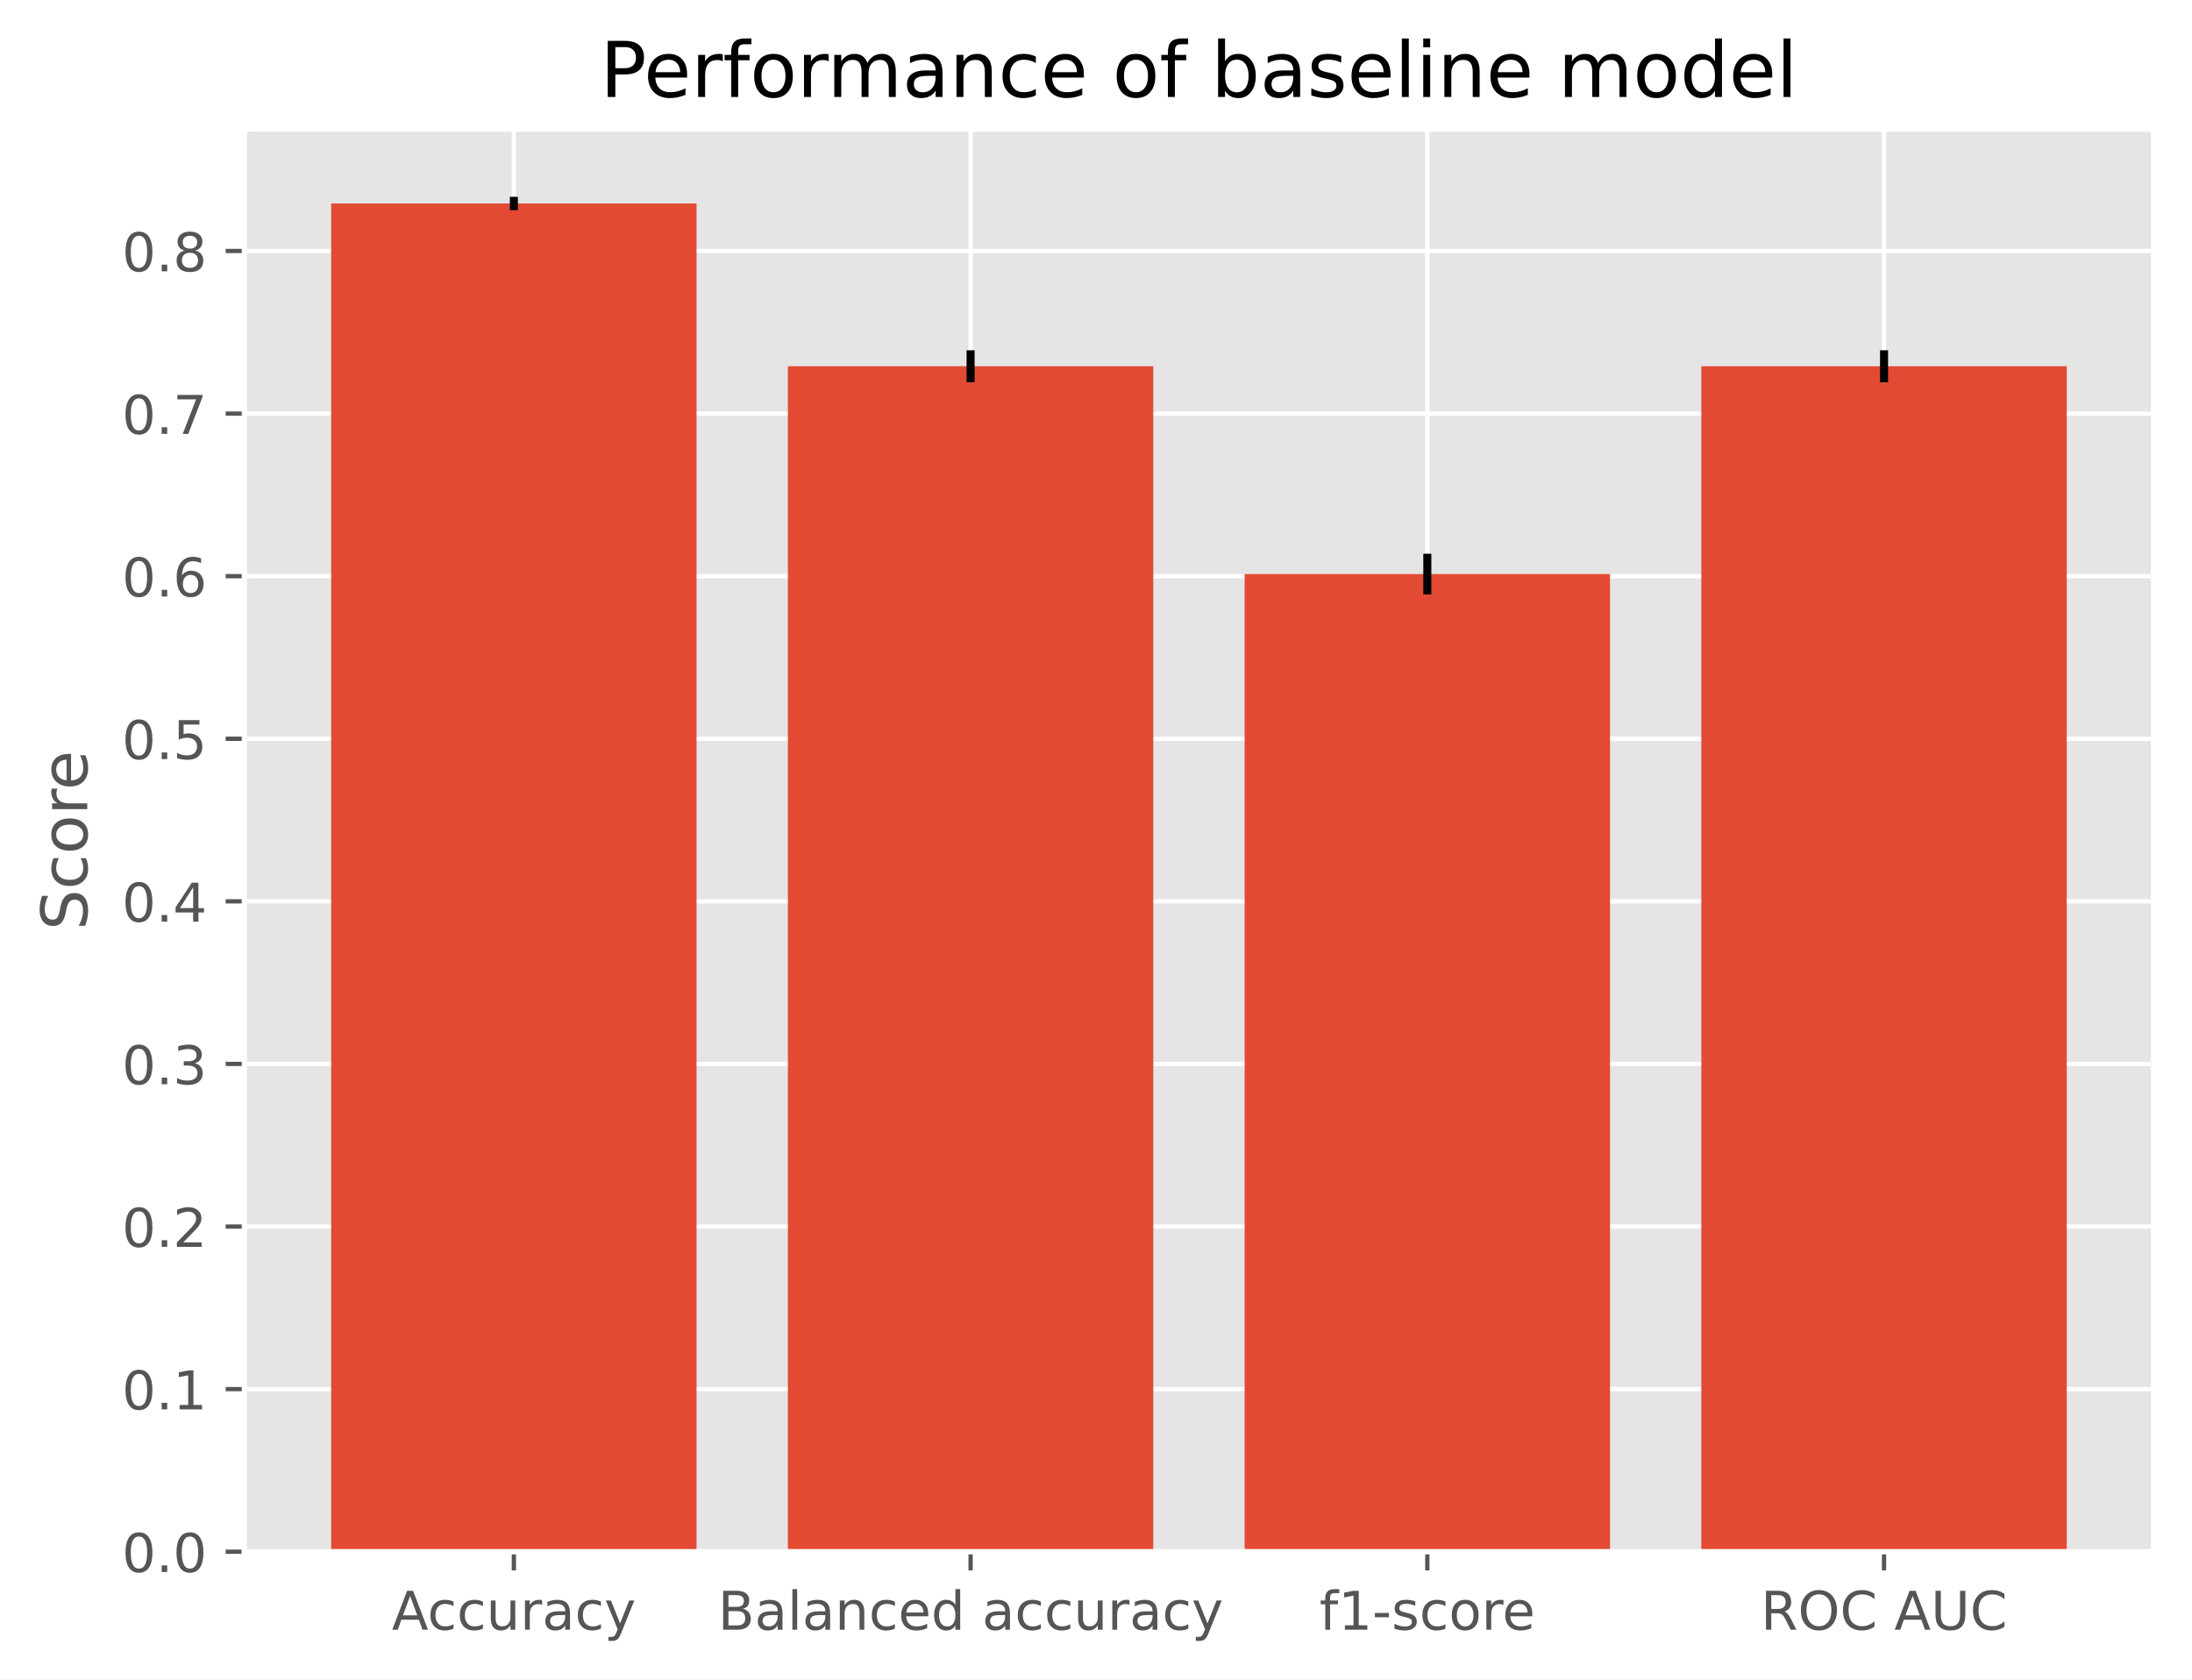
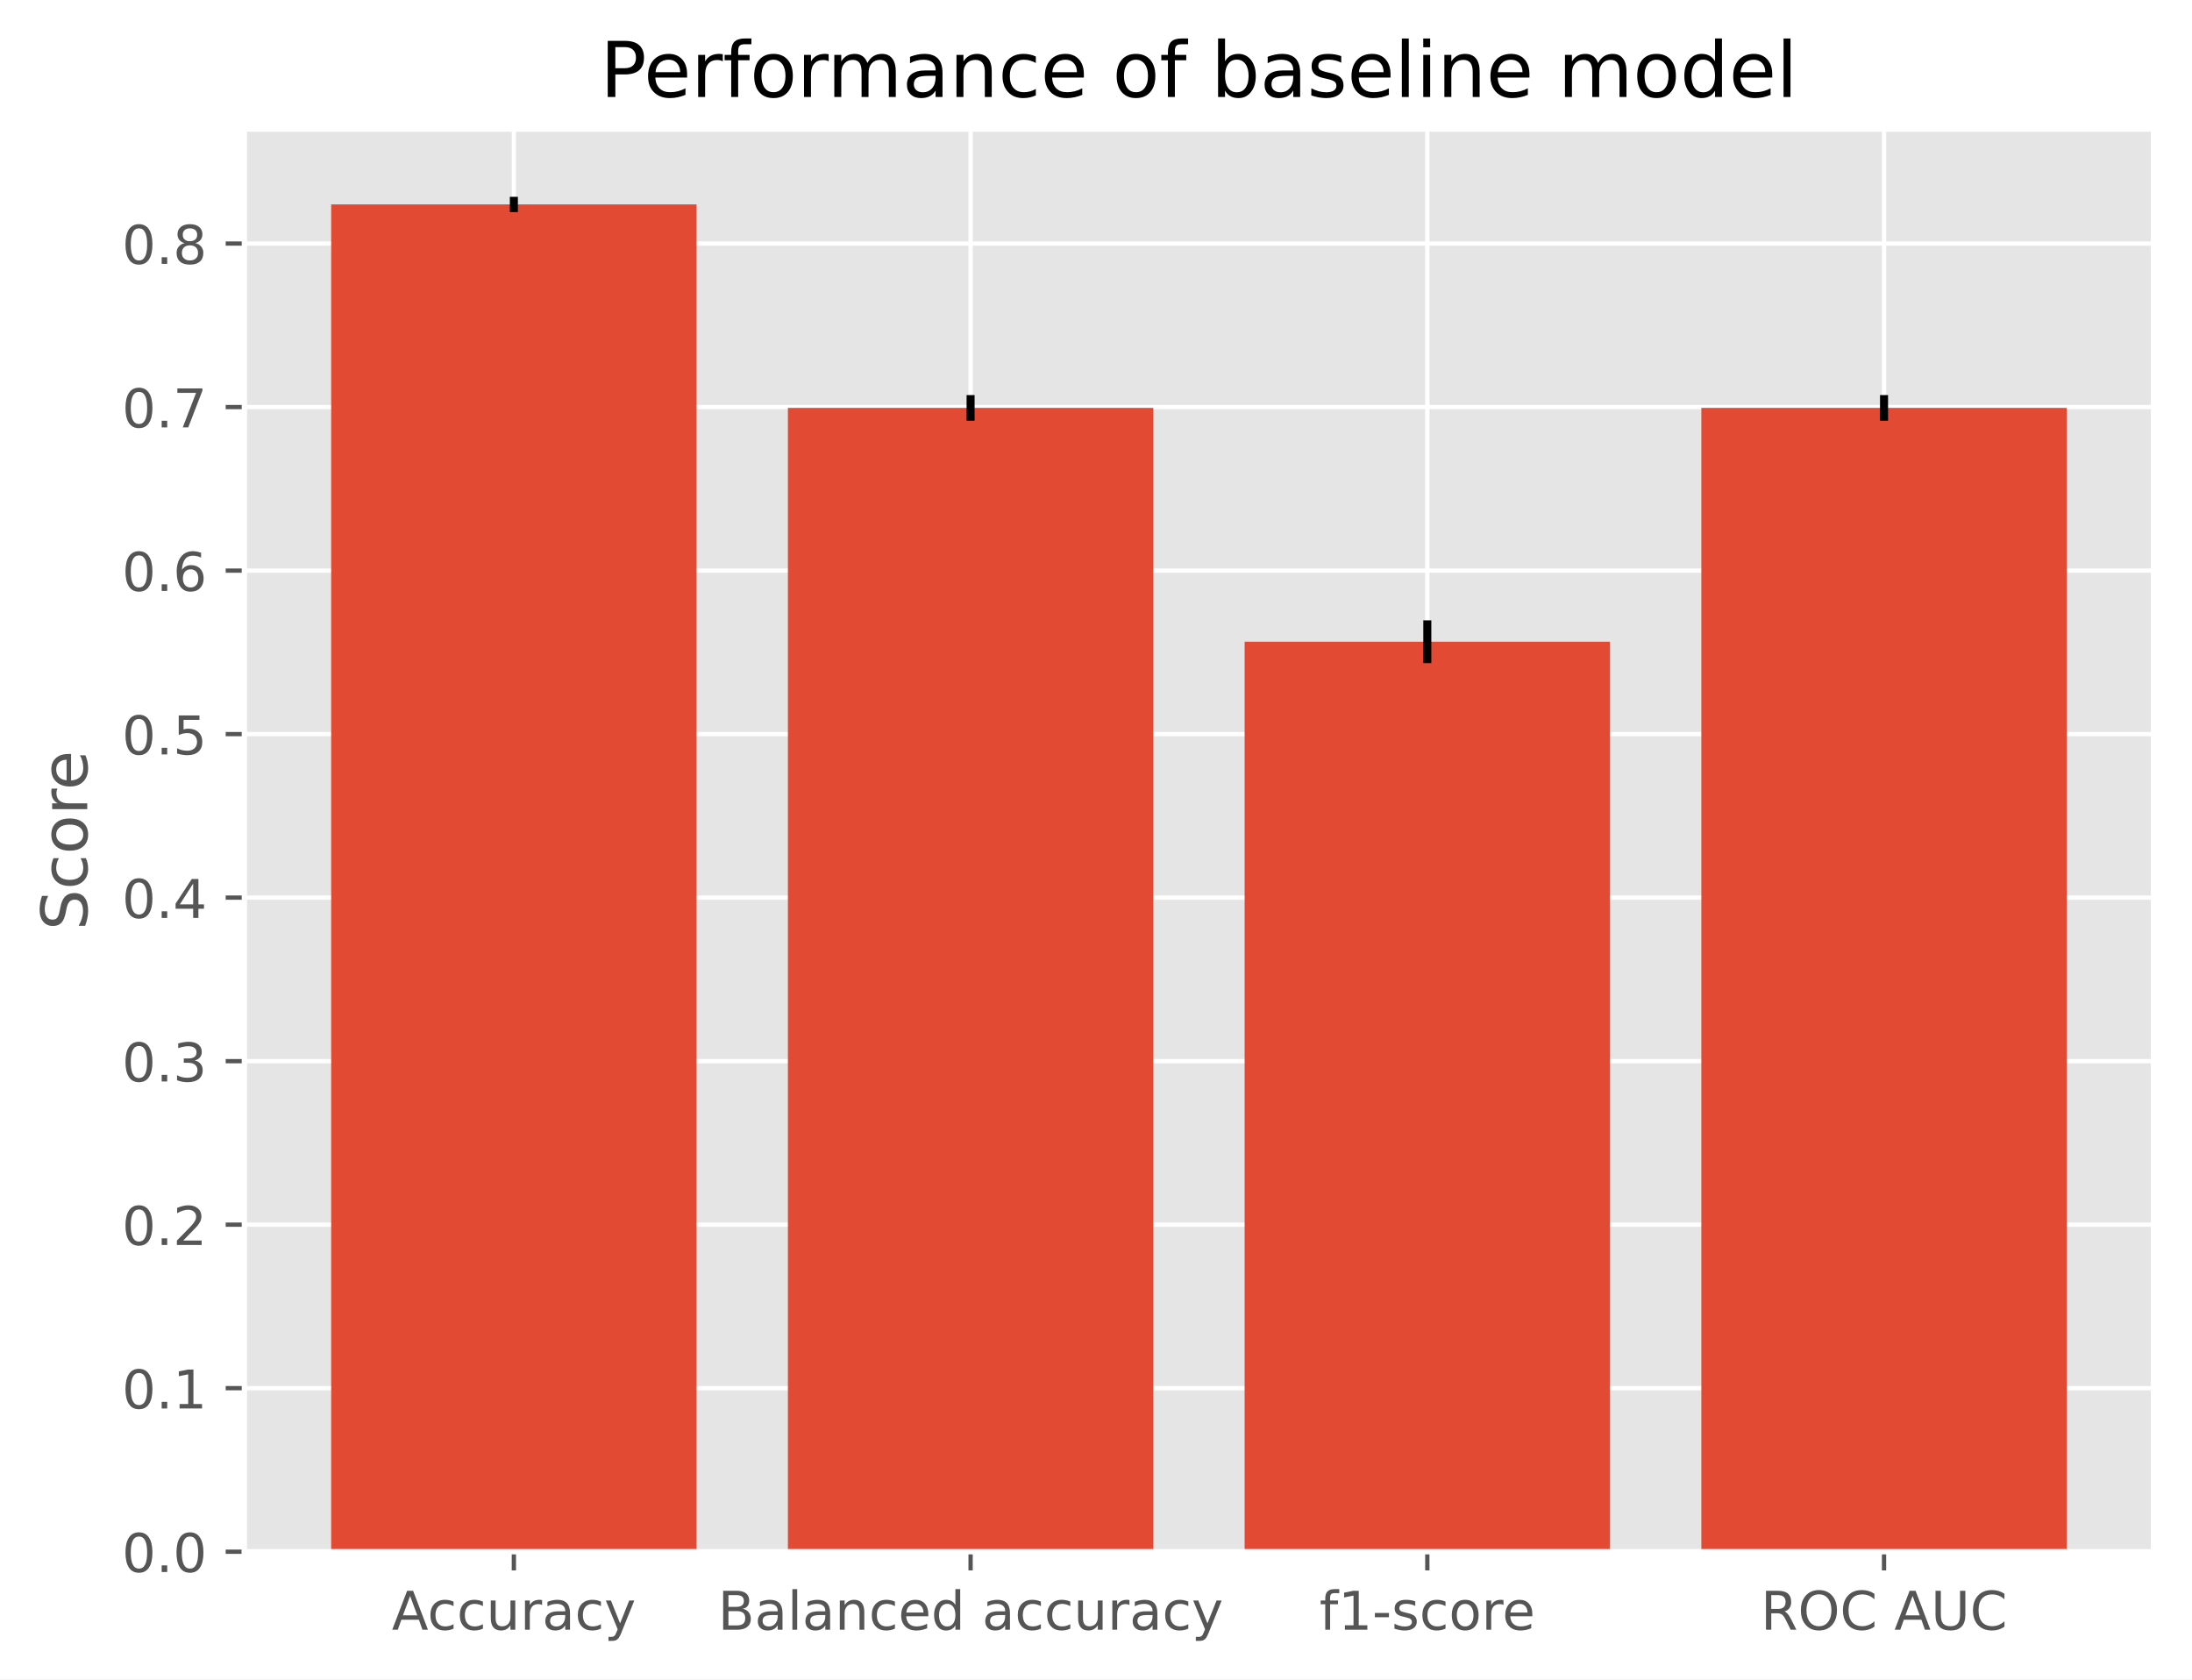
<svg xmlns="http://www.w3.org/2000/svg" xmlns:xlink="http://www.w3.org/1999/xlink" height="314.132pt" version="1.1" viewBox="0 0 410.037 314.132" width="410.037pt">
  <defs>
    <style type="text/css">
*{stroke-linecap:butt;stroke-linejoin:round;}
  </style>
  </defs>
  <g id="figure_1">
    <g id="patch_1">
      <path d="M 0 314.132  L 410.037 314.132  L 410.037 0  L 0 0  z " style="fill:#ffffff;" />
    </g>
    <g id="axes_1">
      <g id="patch_2">
        <path d="M 45.717 290.254  L 402.837 290.254  L 402.837 24.142  L 45.717 24.142  z " style="fill:#e5e5e5;" />
      </g>
      <g id="matplotlib.axis_1">
        <g id="xtick_1">
          <g id="line2d_1">
-             <path clip-path="url(#pc8993fd2d1)" d="M 96.124 290.254  L 96.124 24.142  " style="fill:none;stroke:#ffffff;stroke-linecap:square;stroke-width:0.8;" />
+             <path clip-path="url(#p7af275ee3b)" d="M 96.124 290.254  L 96.124 24.142  " style="fill:none;stroke:#ffffff;stroke-linecap:square;stroke-width:0.8;" />
          </g>
          <g id="line2d_2">
            <defs>
-               <path d="M 0 0  L 0 3.5  " id="m4c52ba86cf" style="stroke:#555555;stroke-width:0.8;" />
-             </defs>
-             <g>
-               <use style="fill:#555555;stroke:#555555;stroke-width:0.8;" x="96.124" xlink:href="#m4c52ba86cf" y="290.254" />
+               <path d="M 0 0  L 0 3.5  " id="md72cb7ee20" style="stroke:#555555;stroke-width:0.8;" />
+             </defs>
+             <g>
+               <use style="fill:#555555;stroke:#555555;stroke-width:0.8;" x="96.124" xlink:href="#md72cb7ee20" y="290.254" />
            </g>
          </g>
          <g id="text_1">
            <defs>
              <path d="M 34.188 63.188  L 20.797 26.906  L 47.609 26.906  z M 28.609 72.906  L 39.797 72.906  L 67.578 0  L 57.328 0  L 50.688 18.703  L 17.828 18.703  L 11.188 0  L 0.781 0  z " id="DejaVuSans-65" />
              <path d="M 48.781 52.594  L 48.781 44.188  Q 44.969 46.297 41.141 47.344  Q 37.312 48.391 33.406 48.391  Q 24.656 48.391 19.812 42.844  Q 14.984 37.312 14.984 27.297  Q 14.984 17.281 19.812 11.734  Q 24.656 6.203 33.406 6.203  Q 37.312 6.203 41.141 7.25  Q 44.969 8.297 48.781 10.406  L 48.781 2.094  Q 45.016 0.344 40.984 -0.531  Q 36.969 -1.422 32.422 -1.422  Q 20.062 -1.422 12.781 6.344  Q 5.516 14.109 5.516 27.297  Q 5.516 40.672 12.859 48.328  Q 20.219 56 33.016 56  Q 37.156 56 41.109 55.141  Q 45.062 54.297 48.781 52.594  z " id="DejaVuSans-99" />
              <path d="M 8.5 21.578  L 8.5 54.688  L 17.484 54.688  L 17.484 21.922  Q 17.484 14.156 20.5 10.266  Q 23.531 6.391 29.594 6.391  Q 36.859 6.391 41.078 11.031  Q 45.312 15.672 45.312 23.688  L 45.312 54.688  L 54.297 54.688  L 54.297 0  L 45.312 0  L 45.312 8.406  Q 42.047 3.422 37.719 1  Q 33.406 -1.422 27.688 -1.422  Q 18.266 -1.422 13.375 4.438  Q 8.5 10.297 8.5 21.578  z M 31.109 56  z " id="DejaVuSans-117" />
              <path d="M 41.109 46.297  Q 39.594 47.172 37.812 47.578  Q 36.031 48 33.891 48  Q 26.266 48 22.188 43.047  Q 18.109 38.094 18.109 28.812  L 18.109 0  L 9.078 0  L 9.078 54.688  L 18.109 54.688  L 18.109 46.188  Q 20.953 51.172 25.484 53.578  Q 30.031 56 36.531 56  Q 37.453 56 38.578 55.875  Q 39.703 55.766 41.062 55.516  z " id="DejaVuSans-114" />
              <path d="M 34.281 27.484  Q 23.391 27.484 19.188 25  Q 14.984 22.516 14.984 16.5  Q 14.984 11.719 18.141 8.906  Q 21.297 6.109 26.703 6.109  Q 34.188 6.109 38.703 11.406  Q 43.219 16.703 43.219 25.484  L 43.219 27.484  z M 52.203 31.203  L 52.203 0  L 43.219 0  L 43.219 8.297  Q 40.141 3.328 35.547 0.953  Q 30.953 -1.422 24.312 -1.422  Q 15.922 -1.422 10.953 3.297  Q 6 8.016 6 15.922  Q 6 25.141 12.172 29.828  Q 18.359 34.516 30.609 34.516  L 43.219 34.516  L 43.219 35.406  Q 43.219 41.609 39.141 45  Q 35.062 48.391 27.688 48.391  Q 23 48.391 18.547 47.266  Q 14.109 46.141 10.016 43.891  L 10.016 52.203  Q 14.938 54.109 19.578 55.047  Q 24.219 56 28.609 56  Q 40.484 56 46.344 49.844  Q 52.203 43.703 52.203 31.203  z " id="DejaVuSans-97" />
              <path d="M 32.172 -5.078  Q 28.375 -14.844 24.75 -17.812  Q 21.141 -20.797 15.094 -20.797  L 7.906 -20.797  L 7.906 -13.281  L 13.188 -13.281  Q 16.891 -13.281 18.938 -11.516  Q 21 -9.766 23.484 -3.219  L 25.094 0.875  L 2.984 54.688  L 12.5 54.688  L 29.594 11.922  L 46.688 54.688  L 56.203 54.688  z " id="DejaVuSans-121" />
            </defs>
            <g style="fill:#555555;" transform="translate(73.29564 304.8522)scale(0.1 -0.1)">
              <use xlink:href="#DejaVuSans-65" />
              <use x="66.658" xlink:href="#DejaVuSans-99" />
              <use x="121.639" xlink:href="#DejaVuSans-99" />
              <use x="176.619" xlink:href="#DejaVuSans-117" />
              <use x="239.998" xlink:href="#DejaVuSans-114" />
              <use x="281.111" xlink:href="#DejaVuSans-97" />
              <use x="342.391" xlink:href="#DejaVuSans-99" />
              <use x="397.371" xlink:href="#DejaVuSans-121" />
            </g>
          </g>
        </g>
        <g id="xtick_2">
          <g id="line2d_3">
-             <path clip-path="url(#pc8993fd2d1)" d="M 181.559 290.254  L 181.559 24.142  " style="fill:none;stroke:#ffffff;stroke-linecap:square;stroke-width:0.8;" />
+             <path clip-path="url(#p7af275ee3b)" d="M 181.559 290.254  L 181.559 24.142  " style="fill:none;stroke:#ffffff;stroke-linecap:square;stroke-width:0.8;" />
          </g>
          <g id="line2d_4">
            <g>
-               <use style="fill:#555555;stroke:#555555;stroke-width:0.8;" x="181.559" xlink:href="#m4c52ba86cf" y="290.254" />
+               <use style="fill:#555555;stroke:#555555;stroke-width:0.8;" x="181.559" xlink:href="#md72cb7ee20" y="290.254" />
            </g>
          </g>
          <g id="text_2">
            <defs>
              <path d="M 19.672 34.812  L 19.672 8.109  L 35.5 8.109  Q 43.453 8.109 47.281 11.406  Q 51.125 14.703 51.125 21.484  Q 51.125 28.328 47.281 31.562  Q 43.453 34.812 35.5 34.812  z M 19.672 64.797  L 19.672 42.828  L 34.281 42.828  Q 41.5 42.828 45.031 45.531  Q 48.578 48.25 48.578 53.812  Q 48.578 59.328 45.031 62.062  Q 41.5 64.797 34.281 64.797  z M 9.812 72.906  L 35.016 72.906  Q 46.297 72.906 52.391 68.219  Q 58.5 63.531 58.5 54.891  Q 58.5 48.188 55.375 44.234  Q 52.25 40.281 46.188 39.312  Q 53.469 37.75 57.5 32.781  Q 61.531 27.828 61.531 20.406  Q 61.531 10.641 54.891 5.312  Q 48.25 0 35.984 0  L 9.812 0  z " id="DejaVuSans-66" />
              <path d="M 9.422 75.984  L 18.406 75.984  L 18.406 0  L 9.422 0  z " id="DejaVuSans-108" />
              <path d="M 54.891 33.016  L 54.891 0  L 45.906 0  L 45.906 32.719  Q 45.906 40.484 42.875 44.328  Q 39.844 48.188 33.797 48.188  Q 26.516 48.188 22.312 43.547  Q 18.109 38.922 18.109 30.906  L 18.109 0  L 9.078 0  L 9.078 54.688  L 18.109 54.688  L 18.109 46.188  Q 21.344 51.125 25.703 53.562  Q 30.078 56 35.797 56  Q 45.219 56 50.047 50.172  Q 54.891 44.344 54.891 33.016  z " id="DejaVuSans-110" />
              <path d="M 56.203 29.594  L 56.203 25.203  L 14.891 25.203  Q 15.484 15.922 20.484 11.062  Q 25.484 6.203 34.422 6.203  Q 39.594 6.203 44.453 7.469  Q 49.312 8.734 54.109 11.281  L 54.109 2.781  Q 49.266 0.734 44.188 -0.344  Q 39.109 -1.422 33.891 -1.422  Q 20.797 -1.422 13.156 6.188  Q 5.516 13.812 5.516 26.812  Q 5.516 40.234 12.766 48.109  Q 20.016 56 32.328 56  Q 43.359 56 49.781 48.891  Q 56.203 41.797 56.203 29.594  z M 47.219 32.234  Q 47.125 39.594 43.094 43.984  Q 39.062 48.391 32.422 48.391  Q 24.906 48.391 20.391 44.141  Q 15.875 39.891 15.188 32.172  z " id="DejaVuSans-101" />
              <path d="M 45.406 46.391  L 45.406 75.984  L 54.391 75.984  L 54.391 0  L 45.406 0  L 45.406 8.203  Q 42.578 3.328 38.25 0.953  Q 33.938 -1.422 27.875 -1.422  Q 17.969 -1.422 11.734 6.484  Q 5.516 14.406 5.516 27.297  Q 5.516 40.188 11.734 48.094  Q 17.969 56 27.875 56  Q 33.938 56 38.25 53.625  Q 42.578 51.266 45.406 46.391  z M 14.797 27.297  Q 14.797 17.391 18.875 11.75  Q 22.953 6.109 30.078 6.109  Q 37.203 6.109 41.297 11.75  Q 45.406 17.391 45.406 27.297  Q 45.406 37.203 41.297 42.844  Q 37.203 48.484 30.078 48.484  Q 22.953 48.484 18.875 42.844  Q 14.797 37.203 14.797 27.297  z " id="DejaVuSans-100" />
              <path id="DejaVuSans-32" />
            </defs>
            <g style="fill:#555555;" transform="translate(134.2943 304.8522)scale(0.1 -0.1)">
              <use xlink:href="#DejaVuSans-66" />
              <use x="68.604" xlink:href="#DejaVuSans-97" />
              <use x="129.883" xlink:href="#DejaVuSans-108" />
              <use x="157.666" xlink:href="#DejaVuSans-97" />
              <use x="218.945" xlink:href="#DejaVuSans-110" />
              <use x="282.324" xlink:href="#DejaVuSans-99" />
              <use x="337.305" xlink:href="#DejaVuSans-101" />
              <use x="398.828" xlink:href="#DejaVuSans-100" />
              <use x="462.305" xlink:href="#DejaVuSans-32" />
              <use x="494.092" xlink:href="#DejaVuSans-97" />
              <use x="555.371" xlink:href="#DejaVuSans-99" />
              <use x="610.352" xlink:href="#DejaVuSans-99" />
              <use x="665.332" xlink:href="#DejaVuSans-117" />
              <use x="728.711" xlink:href="#DejaVuSans-114" />
              <use x="769.824" xlink:href="#DejaVuSans-97" />
              <use x="831.104" xlink:href="#DejaVuSans-99" />
              <use x="886.084" xlink:href="#DejaVuSans-121" />
            </g>
          </g>
        </g>
        <g id="xtick_3">
          <g id="line2d_5">
-             <path clip-path="url(#pc8993fd2d1)" d="M 266.995 290.254  L 266.995 24.142  " style="fill:none;stroke:#ffffff;stroke-linecap:square;stroke-width:0.8;" />
+             <path clip-path="url(#p7af275ee3b)" d="M 266.995 290.254  L 266.995 24.142  " style="fill:none;stroke:#ffffff;stroke-linecap:square;stroke-width:0.8;" />
          </g>
          <g id="line2d_6">
            <g>
-               <use style="fill:#555555;stroke:#555555;stroke-width:0.8;" x="266.995" xlink:href="#m4c52ba86cf" y="290.254" />
+               <use style="fill:#555555;stroke:#555555;stroke-width:0.8;" x="266.995" xlink:href="#md72cb7ee20" y="290.254" />
            </g>
          </g>
          <g id="text_3">
            <defs>
              <path d="M 37.109 75.984  L 37.109 68.5  L 28.516 68.5  Q 23.688 68.5 21.797 66.547  Q 19.922 64.594 19.922 59.516  L 19.922 54.688  L 34.719 54.688  L 34.719 47.703  L 19.922 47.703  L 19.922 0  L 10.891 0  L 10.891 47.703  L 2.297 47.703  L 2.297 54.688  L 10.891 54.688  L 10.891 58.5  Q 10.891 67.625 15.141 71.797  Q 19.391 75.984 28.609 75.984  z " id="DejaVuSans-102" />
              <path d="M 12.406 8.297  L 28.516 8.297  L 28.516 63.922  L 10.984 60.406  L 10.984 69.391  L 28.422 72.906  L 38.281 72.906  L 38.281 8.297  L 54.391 8.297  L 54.391 0  L 12.406 0  z " id="DejaVuSans-49" />
              <path d="M 4.891 31.391  L 31.203 31.391  L 31.203 23.391  L 4.891 23.391  z " id="DejaVuSans-45" />
              <path d="M 44.281 53.078  L 44.281 44.578  Q 40.484 46.531 36.375 47.5  Q 32.281 48.484 27.875 48.484  Q 21.188 48.484 17.844 46.438  Q 14.5 44.391 14.5 40.281  Q 14.5 37.156 16.891 35.375  Q 19.281 33.594 26.516 31.984  L 29.594 31.297  Q 39.156 29.25 43.188 25.516  Q 47.219 21.781 47.219 15.094  Q 47.219 7.469 41.188 3.016  Q 35.156 -1.422 24.609 -1.422  Q 20.219 -1.422 15.453 -0.562  Q 10.688 0.297 5.422 2  L 5.422 11.281  Q 10.406 8.688 15.234 7.391  Q 20.062 6.109 24.812 6.109  Q 31.156 6.109 34.562 8.281  Q 37.984 10.453 37.984 14.406  Q 37.984 18.062 35.516 20.016  Q 33.062 21.969 24.703 23.781  L 21.578 24.516  Q 13.234 26.266 9.516 29.906  Q 5.812 33.547 5.812 39.891  Q 5.812 47.609 11.281 51.797  Q 16.75 56 26.812 56  Q 31.781 56 36.172 55.266  Q 40.578 54.547 44.281 53.078  z " id="DejaVuSans-115" />
              <path d="M 30.609 48.391  Q 23.391 48.391 19.188 42.75  Q 14.984 37.109 14.984 27.297  Q 14.984 17.484 19.156 11.844  Q 23.344 6.203 30.609 6.203  Q 37.797 6.203 41.984 11.859  Q 46.188 17.531 46.188 27.297  Q 46.188 37.016 41.984 42.703  Q 37.797 48.391 30.609 48.391  z M 30.609 56  Q 42.328 56 49.016 48.375  Q 55.719 40.766 55.719 27.297  Q 55.719 13.875 49.016 6.219  Q 42.328 -1.422 30.609 -1.422  Q 18.844 -1.422 12.172 6.219  Q 5.516 13.875 5.516 27.297  Q 5.516 40.766 12.172 48.375  Q 18.844 56 30.609 56  z " id="DejaVuSans-111" />
            </defs>
            <g style="fill:#555555;" transform="translate(246.8165 304.8522)scale(0.1 -0.1)">
              <use xlink:href="#DejaVuSans-102" />
              <use x="35.205" xlink:href="#DejaVuSans-49" />
              <use x="98.828" xlink:href="#DejaVuSans-45" />
              <use x="134.912" xlink:href="#DejaVuSans-115" />
              <use x="187.012" xlink:href="#DejaVuSans-99" />
              <use x="241.992" xlink:href="#DejaVuSans-111" />
              <use x="303.174" xlink:href="#DejaVuSans-114" />
              <use x="342.037" xlink:href="#DejaVuSans-101" />
            </g>
          </g>
        </g>
        <g id="xtick_4">
          <g id="line2d_7">
-             <path clip-path="url(#pc8993fd2d1)" d="M 352.43 290.254  L 352.43 24.142  " style="fill:none;stroke:#ffffff;stroke-linecap:square;stroke-width:0.8;" />
+             <path clip-path="url(#p7af275ee3b)" d="M 352.43 290.254  L 352.43 24.142  " style="fill:none;stroke:#ffffff;stroke-linecap:square;stroke-width:0.8;" />
          </g>
          <g id="line2d_8">
            <g>
-               <use style="fill:#555555;stroke:#555555;stroke-width:0.8;" x="352.43" xlink:href="#m4c52ba86cf" y="290.254" />
+               <use style="fill:#555555;stroke:#555555;stroke-width:0.8;" x="352.43" xlink:href="#md72cb7ee20" y="290.254" />
            </g>
          </g>
          <g id="text_4">
            <defs>
              <path d="M 44.391 34.188  Q 47.562 33.109 50.562 29.594  Q 53.562 26.078 56.594 19.922  L 66.609 0  L 56 0  L 46.688 18.703  Q 43.062 26.031 39.672 28.422  Q 36.281 30.812 30.422 30.812  L 19.672 30.812  L 19.672 0  L 9.812 0  L 9.812 72.906  L 32.078 72.906  Q 44.578 72.906 50.734 67.672  Q 56.891 62.453 56.891 51.906  Q 56.891 45.016 53.688 40.469  Q 50.484 35.938 44.391 34.188  z M 19.672 64.797  L 19.672 38.922  L 32.078 38.922  Q 39.203 38.922 42.844 42.219  Q 46.484 45.516 46.484 51.906  Q 46.484 58.297 42.844 61.547  Q 39.203 64.797 32.078 64.797  z " id="DejaVuSans-82" />
              <path d="M 39.406 66.219  Q 28.656 66.219 22.328 58.203  Q 16.016 50.203 16.016 36.375  Q 16.016 22.609 22.328 14.594  Q 28.656 6.594 39.406 6.594  Q 50.141 6.594 56.422 14.594  Q 62.703 22.609 62.703 36.375  Q 62.703 50.203 56.422 58.203  Q 50.141 66.219 39.406 66.219  z M 39.406 74.219  Q 54.734 74.219 63.906 63.938  Q 73.094 53.656 73.094 36.375  Q 73.094 19.141 63.906 8.859  Q 54.734 -1.422 39.406 -1.422  Q 24.031 -1.422 14.812 8.828  Q 5.609 19.094 5.609 36.375  Q 5.609 53.656 14.812 63.938  Q 24.031 74.219 39.406 74.219  z " id="DejaVuSans-79" />
              <path d="M 64.406 67.281  L 64.406 56.891  Q 59.422 61.531 53.781 63.812  Q 48.141 66.109 41.797 66.109  Q 29.297 66.109 22.656 58.469  Q 16.016 50.828 16.016 36.375  Q 16.016 21.969 22.656 14.328  Q 29.297 6.688 41.797 6.688  Q 48.141 6.688 53.781 8.984  Q 59.422 11.281 64.406 15.922  L 64.406 5.609  Q 59.234 2.094 53.438 0.328  Q 47.656 -1.422 41.219 -1.422  Q 24.656 -1.422 15.125 8.703  Q 5.609 18.844 5.609 36.375  Q 5.609 53.953 15.125 64.078  Q 24.656 74.219 41.219 74.219  Q 47.75 74.219 53.531 72.484  Q 59.328 70.75 64.406 67.281  z " id="DejaVuSans-67" />
              <path d="M 8.688 72.906  L 18.609 72.906  L 18.609 28.609  Q 18.609 16.891 22.844 11.734  Q 27.094 6.594 36.625 6.594  Q 46.094 6.594 50.344 11.734  Q 54.594 16.891 54.594 28.609  L 54.594 72.906  L 64.5 72.906  L 64.5 27.391  Q 64.5 13.141 57.438 5.859  Q 50.391 -1.422 36.625 -1.422  Q 22.797 -1.422 15.734 5.859  Q 8.688 13.141 8.688 27.391  z " id="DejaVuSans-85" />
            </defs>
            <g style="fill:#555555;" transform="translate(329.3683 304.8522)scale(0.1 -0.1)">
              <use xlink:href="#DejaVuSans-82" />
              <use x="69.482" xlink:href="#DejaVuSans-79" />
              <use x="148.193" xlink:href="#DejaVuSans-67" />
              <use x="218.018" xlink:href="#DejaVuSans-32" />
              <use x="249.805" xlink:href="#DejaVuSans-65" />
              <use x="318.213" xlink:href="#DejaVuSans-85" />
              <use x="391.406" xlink:href="#DejaVuSans-67" />
            </g>
          </g>
        </g>
      </g>
      <g id="matplotlib.axis_2">
        <g id="ytick_1">
          <g id="line2d_9">
-             <path clip-path="url(#pc8993fd2d1)" d="M 45.717 290.254  L 402.837 290.254  " style="fill:none;stroke:#ffffff;stroke-linecap:square;stroke-width:0.8;" />
+             <path clip-path="url(#p7af275ee3b)" d="M 45.717 290.254  L 402.837 290.254  " style="fill:none;stroke:#ffffff;stroke-linecap:square;stroke-width:0.8;" />
          </g>
          <g id="line2d_10">
            <defs>
-               <path d="M 0 0  L -3.5 0  " id="m90cb5f6959" style="stroke:#555555;stroke-width:0.8;" />
-             </defs>
-             <g>
-               <use style="fill:#555555;stroke:#555555;stroke-width:0.8;" x="45.717" xlink:href="#m90cb5f6959" y="290.254" />
+               <path d="M 0 0  L -3.5 0  " id="m4f799bc658" style="stroke:#555555;stroke-width:0.8;" />
+             </defs>
+             <g>
+               <use style="fill:#555555;stroke:#555555;stroke-width:0.8;" x="45.717" xlink:href="#m4f799bc658" y="290.254" />
            </g>
          </g>
          <g id="text_5">
            <defs>
              <path d="M 31.781 66.406  Q 24.172 66.406 20.328 58.906  Q 16.5 51.422 16.5 36.375  Q 16.5 21.391 20.328 13.891  Q 24.172 6.391 31.781 6.391  Q 39.453 6.391 43.281 13.891  Q 47.125 21.391 47.125 36.375  Q 47.125 51.422 43.281 58.906  Q 39.453 66.406 31.781 66.406  z M 31.781 74.219  Q 44.047 74.219 50.516 64.516  Q 56.984 54.828 56.984 36.375  Q 56.984 17.969 50.516 8.266  Q 44.047 -1.422 31.781 -1.422  Q 19.531 -1.422 13.062 8.266  Q 6.594 17.969 6.594 36.375  Q 6.594 54.828 13.062 64.516  Q 19.531 74.219 31.781 74.219  z " id="DejaVuSans-48" />
              <path d="M 10.688 12.406  L 21 12.406  L 21 0  L 10.688 0  z " id="DejaVuSans-46" />
            </defs>
            <g style="fill:#555555;" transform="translate(22.81375 294.053)scale(0.1 -0.1)">
              <use xlink:href="#DejaVuSans-48" />
              <use x="63.623" xlink:href="#DejaVuSans-46" />
              <use x="95.41" xlink:href="#DejaVuSans-48" />
            </g>
          </g>
        </g>
        <g id="ytick_2">
          <g id="line2d_11">
-             <path clip-path="url(#pc8993fd2d1)" d="M 45.717 259.841  L 402.837 259.841  " style="fill:none;stroke:#ffffff;stroke-linecap:square;stroke-width:0.8;" />
+             <path clip-path="url(#p7af275ee3b)" d="M 45.717 259.667  L 402.837 259.667  " style="fill:none;stroke:#ffffff;stroke-linecap:square;stroke-width:0.8;" />
          </g>
          <g id="line2d_12">
            <g>
-               <use style="fill:#555555;stroke:#555555;stroke-width:0.8;" x="45.717" xlink:href="#m90cb5f6959" y="259.841" />
+               <use style="fill:#555555;stroke:#555555;stroke-width:0.8;" x="45.717" xlink:href="#m4f799bc658" y="259.667" />
            </g>
          </g>
          <g id="text_6">
-             <g style="fill:#555555;" transform="translate(22.81375 263.6398)scale(0.1 -0.1)">
+             <g style="fill:#555555;" transform="translate(22.81375 263.466)scale(0.1 -0.1)">
              <use xlink:href="#DejaVuSans-48" />
              <use x="63.623" xlink:href="#DejaVuSans-46" />
              <use x="95.41" xlink:href="#DejaVuSans-49" />
            </g>
          </g>
        </g>
        <g id="ytick_3">
          <g id="line2d_13">
-             <path clip-path="url(#pc8993fd2d1)" d="M 45.717 229.427  L 402.837 229.427  " style="fill:none;stroke:#ffffff;stroke-linecap:square;stroke-width:0.8;" />
+             <path clip-path="url(#p7af275ee3b)" d="M 45.717 229.08  L 402.837 229.08  " style="fill:none;stroke:#ffffff;stroke-linecap:square;stroke-width:0.8;" />
          </g>
          <g id="line2d_14">
            <g>
-               <use style="fill:#555555;stroke:#555555;stroke-width:0.8;" x="45.717" xlink:href="#m90cb5f6959" y="229.427" />
+               <use style="fill:#555555;stroke:#555555;stroke-width:0.8;" x="45.717" xlink:href="#m4f799bc658" y="229.08" />
            </g>
          </g>
          <g id="text_7">
            <defs>
              <path d="M 19.188 8.297  L 53.609 8.297  L 53.609 0  L 7.328 0  L 7.328 8.297  Q 12.938 14.109 22.625 23.891  Q 32.328 33.688 34.812 36.531  Q 39.547 41.844 41.422 45.531  Q 43.312 49.219 43.312 52.781  Q 43.312 58.594 39.234 62.25  Q 35.156 65.922 28.609 65.922  Q 23.969 65.922 18.812 64.312  Q 13.672 62.703 7.812 59.422  L 7.812 69.391  Q 13.766 71.781 18.938 73  Q 24.125 74.219 28.422 74.219  Q 39.75 74.219 46.484 68.547  Q 53.219 62.891 53.219 53.422  Q 53.219 48.922 51.531 44.891  Q 49.859 40.875 45.406 35.406  Q 44.188 33.984 37.641 27.219  Q 31.109 20.453 19.188 8.297  z " id="DejaVuSans-50" />
            </defs>
-             <g style="fill:#555555;" transform="translate(22.81375 233.2267)scale(0.1 -0.1)">
+             <g style="fill:#555555;" transform="translate(22.81375 232.879)scale(0.1 -0.1)">
              <use xlink:href="#DejaVuSans-48" />
              <use x="63.623" xlink:href="#DejaVuSans-46" />
              <use x="95.41" xlink:href="#DejaVuSans-50" />
            </g>
          </g>
        </g>
        <g id="ytick_4">
          <g id="line2d_15">
-             <path clip-path="url(#pc8993fd2d1)" d="M 45.717 199.014  L 402.837 199.014  " style="fill:none;stroke:#ffffff;stroke-linecap:square;stroke-width:0.8;" />
+             <path clip-path="url(#p7af275ee3b)" d="M 45.717 198.493  L 402.837 198.493  " style="fill:none;stroke:#ffffff;stroke-linecap:square;stroke-width:0.8;" />
          </g>
          <g id="line2d_16">
            <g>
-               <use style="fill:#555555;stroke:#555555;stroke-width:0.8;" x="45.717" xlink:href="#m90cb5f6959" y="199.014" />
+               <use style="fill:#555555;stroke:#555555;stroke-width:0.8;" x="45.717" xlink:href="#m4f799bc658" y="198.493" />
            </g>
          </g>
          <g id="text_8">
            <defs>
              <path d="M 40.578 39.312  Q 47.656 37.797 51.625 33  Q 55.609 28.219 55.609 21.188  Q 55.609 10.406 48.188 4.484  Q 40.766 -1.422 27.094 -1.422  Q 22.516 -1.422 17.656 -0.516  Q 12.797 0.391 7.625 2.203  L 7.625 11.719  Q 11.719 9.328 16.594 8.109  Q 21.484 6.891 26.812 6.891  Q 36.078 6.891 40.938 10.547  Q 45.797 14.203 45.797 21.188  Q 45.797 27.641 41.281 31.266  Q 36.766 34.906 28.719 34.906  L 20.219 34.906  L 20.219 43.016  L 29.109 43.016  Q 36.375 43.016 40.234 45.922  Q 44.094 48.828 44.094 54.297  Q 44.094 59.906 40.109 62.906  Q 36.141 65.922 28.719 65.922  Q 24.656 65.922 20.016 65.031  Q 15.375 64.156 9.812 62.312  L 9.812 71.094  Q 15.438 72.656 20.344 73.438  Q 25.25 74.219 29.594 74.219  Q 40.828 74.219 47.359 69.109  Q 53.906 64.016 53.906 55.328  Q 53.906 49.266 50.438 45.094  Q 46.969 40.922 40.578 39.312  z " id="DejaVuSans-51" />
            </defs>
-             <g style="fill:#555555;" transform="translate(22.81375 202.8136)scale(0.1 -0.1)">
+             <g style="fill:#555555;" transform="translate(22.81375 202.2921)scale(0.1 -0.1)">
              <use xlink:href="#DejaVuSans-48" />
              <use x="63.623" xlink:href="#DejaVuSans-46" />
              <use x="95.41" xlink:href="#DejaVuSans-51" />
            </g>
          </g>
        </g>
        <g id="ytick_5">
          <g id="line2d_17">
-             <path clip-path="url(#pc8993fd2d1)" d="M 45.717 168.601  L 402.837 168.601  " style="fill:none;stroke:#ffffff;stroke-linecap:square;stroke-width:0.8;" />
+             <path clip-path="url(#p7af275ee3b)" d="M 45.717 167.906  L 402.837 167.906  " style="fill:none;stroke:#ffffff;stroke-linecap:square;stroke-width:0.8;" />
          </g>
          <g id="line2d_18">
            <g>
-               <use style="fill:#555555;stroke:#555555;stroke-width:0.8;" x="45.717" xlink:href="#m90cb5f6959" y="168.601" />
+               <use style="fill:#555555;stroke:#555555;stroke-width:0.8;" x="45.717" xlink:href="#m4f799bc658" y="167.906" />
            </g>
          </g>
          <g id="text_9">
            <defs>
              <path d="M 37.797 64.312  L 12.891 25.391  L 37.797 25.391  z M 35.203 72.906  L 47.609 72.906  L 47.609 25.391  L 58.016 25.391  L 58.016 17.188  L 47.609 17.188  L 47.609 0  L 37.797 0  L 37.797 17.188  L 4.891 17.188  L 4.891 26.703  z " id="DejaVuSans-52" />
            </defs>
-             <g style="fill:#555555;" transform="translate(22.81375 172.4004)scale(0.1 -0.1)">
+             <g style="fill:#555555;" transform="translate(22.81375 171.7051)scale(0.1 -0.1)">
              <use xlink:href="#DejaVuSans-48" />
              <use x="63.623" xlink:href="#DejaVuSans-46" />
              <use x="95.41" xlink:href="#DejaVuSans-52" />
            </g>
          </g>
        </g>
        <g id="ytick_6">
          <g id="line2d_19">
-             <path clip-path="url(#pc8993fd2d1)" d="M 45.717 138.188  L 402.837 138.188  " style="fill:none;stroke:#ffffff;stroke-linecap:square;stroke-width:0.8;" />
+             <path clip-path="url(#p7af275ee3b)" d="M 45.717 137.319  L 402.837 137.319  " style="fill:none;stroke:#ffffff;stroke-linecap:square;stroke-width:0.8;" />
          </g>
          <g id="line2d_20">
            <g>
-               <use style="fill:#555555;stroke:#555555;stroke-width:0.8;" x="45.717" xlink:href="#m90cb5f6959" y="138.188" />
+               <use style="fill:#555555;stroke:#555555;stroke-width:0.8;" x="45.717" xlink:href="#m4f799bc658" y="137.319" />
            </g>
          </g>
          <g id="text_10">
            <defs>
              <path d="M 10.797 72.906  L 49.516 72.906  L 49.516 64.594  L 19.828 64.594  L 19.828 46.734  Q 21.969 47.469 24.109 47.828  Q 26.266 48.188 28.422 48.188  Q 40.625 48.188 47.75 41.5  Q 54.891 34.812 54.891 23.391  Q 54.891 11.625 47.562 5.094  Q 40.234 -1.422 26.906 -1.422  Q 22.312 -1.422 17.547 -0.641  Q 12.797 0.141 7.719 1.703  L 7.719 11.625  Q 12.109 9.234 16.797 8.062  Q 21.484 6.891 26.703 6.891  Q 35.156 6.891 40.078 11.328  Q 45.016 15.766 45.016 23.391  Q 45.016 31 40.078 35.438  Q 35.156 39.891 26.703 39.891  Q 22.75 39.891 18.812 39.016  Q 14.891 38.141 10.797 36.281  z " id="DejaVuSans-53" />
            </defs>
-             <g style="fill:#555555;" transform="translate(22.81375 141.9873)scale(0.1 -0.1)">
+             <g style="fill:#555555;" transform="translate(22.81375 141.1182)scale(0.1 -0.1)">
              <use xlink:href="#DejaVuSans-48" />
              <use x="63.623" xlink:href="#DejaVuSans-46" />
              <use x="95.41" xlink:href="#DejaVuSans-53" />
            </g>
          </g>
        </g>
        <g id="ytick_7">
          <g id="line2d_21">
-             <path clip-path="url(#pc8993fd2d1)" d="M 45.717 107.775  L 402.837 107.775  " style="fill:none;stroke:#ffffff;stroke-linecap:square;stroke-width:0.8;" />
+             <path clip-path="url(#p7af275ee3b)" d="M 45.717 106.732  L 402.837 106.732  " style="fill:none;stroke:#ffffff;stroke-linecap:square;stroke-width:0.8;" />
          </g>
          <g id="line2d_22">
            <g>
-               <use style="fill:#555555;stroke:#555555;stroke-width:0.8;" x="45.717" xlink:href="#m90cb5f6959" y="107.775" />
+               <use style="fill:#555555;stroke:#555555;stroke-width:0.8;" x="45.717" xlink:href="#m4f799bc658" y="106.732" />
            </g>
          </g>
          <g id="text_11">
            <defs>
              <path d="M 33.016 40.375  Q 26.375 40.375 22.484 35.828  Q 18.609 31.297 18.609 23.391  Q 18.609 15.531 22.484 10.953  Q 26.375 6.391 33.016 6.391  Q 39.656 6.391 43.531 10.953  Q 47.406 15.531 47.406 23.391  Q 47.406 31.297 43.531 35.828  Q 39.656 40.375 33.016 40.375  z M 52.594 71.297  L 52.594 62.312  Q 48.875 64.062 45.094 64.984  Q 41.312 65.922 37.594 65.922  Q 27.828 65.922 22.672 59.328  Q 17.531 52.734 16.797 39.406  Q 19.672 43.656 24.016 45.922  Q 28.375 48.188 33.594 48.188  Q 44.578 48.188 50.953 41.516  Q 57.328 34.859 57.328 23.391  Q 57.328 12.156 50.688 5.359  Q 44.047 -1.422 33.016 -1.422  Q 20.359 -1.422 13.672 8.266  Q 6.984 17.969 6.984 36.375  Q 6.984 53.656 15.188 63.938  Q 23.391 74.219 37.203 74.219  Q 40.922 74.219 44.703 73.484  Q 48.484 72.75 52.594 71.297  z " id="DejaVuSans-54" />
            </defs>
-             <g style="fill:#555555;" transform="translate(22.81375 111.5742)scale(0.1 -0.1)">
+             <g style="fill:#555555;" transform="translate(22.81375 110.5312)scale(0.1 -0.1)">
              <use xlink:href="#DejaVuSans-48" />
              <use x="63.623" xlink:href="#DejaVuSans-46" />
              <use x="95.41" xlink:href="#DejaVuSans-54" />
            </g>
          </g>
        </g>
        <g id="ytick_8">
          <g id="line2d_23">
-             <path clip-path="url(#pc8993fd2d1)" d="M 45.717 77.362  L 402.837 77.362  " style="fill:none;stroke:#ffffff;stroke-linecap:square;stroke-width:0.8;" />
+             <path clip-path="url(#p7af275ee3b)" d="M 45.717 76.145  L 402.837 76.145  " style="fill:none;stroke:#ffffff;stroke-linecap:square;stroke-width:0.8;" />
          </g>
          <g id="line2d_24">
            <g>
-               <use style="fill:#555555;stroke:#555555;stroke-width:0.8;" x="45.717" xlink:href="#m90cb5f6959" y="77.362" />
+               <use style="fill:#555555;stroke:#555555;stroke-width:0.8;" x="45.717" xlink:href="#m4f799bc658" y="76.145" />
            </g>
          </g>
          <g id="text_12">
            <defs>
              <path d="M 8.203 72.906  L 55.078 72.906  L 55.078 68.703  L 28.609 0  L 18.312 0  L 43.219 64.594  L 8.203 64.594  z " id="DejaVuSans-55" />
            </defs>
-             <g style="fill:#555555;" transform="translate(22.81375 81.16106)scale(0.1 -0.1)">
+             <g style="fill:#555555;" transform="translate(22.81375 79.94424)scale(0.1 -0.1)">
              <use xlink:href="#DejaVuSans-48" />
              <use x="63.623" xlink:href="#DejaVuSans-46" />
              <use x="95.41" xlink:href="#DejaVuSans-55" />
            </g>
          </g>
        </g>
        <g id="ytick_9">
          <g id="line2d_25">
-             <path clip-path="url(#pc8993fd2d1)" d="M 45.717 46.949  L 402.837 46.949  " style="fill:none;stroke:#ffffff;stroke-linecap:square;stroke-width:0.8;" />
+             <path clip-path="url(#p7af275ee3b)" d="M 45.717 45.558  L 402.837 45.558  " style="fill:none;stroke:#ffffff;stroke-linecap:square;stroke-width:0.8;" />
          </g>
          <g id="line2d_26">
            <g>
-               <use style="fill:#555555;stroke:#555555;stroke-width:0.8;" x="45.717" xlink:href="#m90cb5f6959" y="46.949" />
+               <use style="fill:#555555;stroke:#555555;stroke-width:0.8;" x="45.717" xlink:href="#m4f799bc658" y="45.558" />
            </g>
          </g>
          <g id="text_13">
            <defs>
              <path d="M 31.781 34.625  Q 24.75 34.625 20.719 30.859  Q 16.703 27.094 16.703 20.516  Q 16.703 13.922 20.719 10.156  Q 24.75 6.391 31.781 6.391  Q 38.812 6.391 42.859 10.172  Q 46.922 13.969 46.922 20.516  Q 46.922 27.094 42.891 30.859  Q 38.875 34.625 31.781 34.625  z M 21.922 38.812  Q 15.578 40.375 12.031 44.719  Q 8.5 49.078 8.5 55.328  Q 8.5 64.062 14.719 69.141  Q 20.953 74.219 31.781 74.219  Q 42.672 74.219 48.875 69.141  Q 55.078 64.062 55.078 55.328  Q 55.078 49.078 51.531 44.719  Q 48 40.375 41.703 38.812  Q 48.828 37.156 52.797 32.312  Q 56.781 27.484 56.781 20.516  Q 56.781 9.906 50.312 4.234  Q 43.844 -1.422 31.781 -1.422  Q 19.734 -1.422 13.25 4.234  Q 6.781 9.906 6.781 20.516  Q 6.781 27.484 10.781 32.312  Q 14.797 37.156 21.922 38.812  z M 18.312 54.391  Q 18.312 48.734 21.844 45.562  Q 25.391 42.391 31.781 42.391  Q 38.141 42.391 41.719 45.562  Q 45.312 48.734 45.312 54.391  Q 45.312 60.062 41.719 63.234  Q 38.141 66.406 31.781 66.406  Q 25.391 66.406 21.844 63.234  Q 18.312 60.062 18.312 54.391  z " id="DejaVuSans-56" />
            </defs>
-             <g style="fill:#555555;" transform="translate(22.81375 50.74793)scale(0.1 -0.1)">
+             <g style="fill:#555555;" transform="translate(22.81375 49.35728)scale(0.1 -0.1)">
              <use xlink:href="#DejaVuSans-48" />
              <use x="63.623" xlink:href="#DejaVuSans-46" />
              <use x="95.41" xlink:href="#DejaVuSans-56" />
            </g>
          </g>
        </g>
        <g id="text_14">
          <defs>
            <path d="M 53.516 70.516  L 53.516 60.891  Q 47.906 63.578 42.922 64.891  Q 37.938 66.219 33.297 66.219  Q 25.25 66.219 20.875 63.094  Q 16.5 59.969 16.5 54.203  Q 16.5 49.359 19.406 46.891  Q 22.312 44.438 30.422 42.922  L 36.375 41.703  Q 47.406 39.594 52.656 34.297  Q 57.906 29 57.906 20.125  Q 57.906 9.516 50.797 4.047  Q 43.703 -1.422 29.984 -1.422  Q 24.812 -1.422 18.969 -0.25  Q 13.141 0.922 6.891 3.219  L 6.891 13.375  Q 12.891 10.016 18.656 8.297  Q 24.422 6.594 29.984 6.594  Q 38.422 6.594 43.016 9.906  Q 47.609 13.234 47.609 19.391  Q 47.609 24.75 44.312 27.781  Q 41.016 30.812 33.5 32.328  L 27.484 33.5  Q 16.453 35.688 11.516 40.375  Q 6.594 45.062 6.594 53.422  Q 6.594 63.094 13.406 68.656  Q 20.219 74.219 32.172 74.219  Q 37.312 74.219 42.625 73.281  Q 47.953 72.359 53.516 70.516  z " id="DejaVuSans-83" />
          </defs>
          <g style="fill:#555555;" transform="translate(16.31812 174.0006)rotate(-90)scale(0.12 -0.12)">
            <use xlink:href="#DejaVuSans-83" />
            <use x="63.477" xlink:href="#DejaVuSans-99" />
            <use x="118.457" xlink:href="#DejaVuSans-111" />
            <use x="179.639" xlink:href="#DejaVuSans-114" />
            <use x="218.502" xlink:href="#DejaVuSans-101" />
          </g>
        </g>
      </g>
      <g id="patch_3">
-         <path clip-path="url(#pc8993fd2d1)" d="M 61.95 290.254  L 130.298 290.254  L 130.298 38.063  L 61.95 38.063  z " style="fill:#e24a33;" />
+         <path clip-path="url(#p7af275ee3b)" d="M 61.95 290.254  L 130.298 290.254  L 130.298 38.242  L 61.95 38.242  z " style="fill:#e24a33;" />
      </g>
      <g id="patch_4">
-         <path clip-path="url(#pc8993fd2d1)" d="M 147.385 290.254  L 215.733 290.254  L 215.733 68.508  L 147.385 68.508  z " style="fill:#e24a33;" />
+         <path clip-path="url(#p7af275ee3b)" d="M 147.385 290.254  L 215.733 290.254  L 215.733 76.301  L 147.385 76.301  z " style="fill:#e24a33;" />
      </g>
      <g id="patch_5">
-         <path clip-path="url(#pc8993fd2d1)" d="M 232.82 290.254  L 301.169 290.254  L 301.169 107.379  L 232.82 107.379  z " style="fill:#e24a33;" />
+         <path clip-path="url(#p7af275ee3b)" d="M 232.82 290.254  L 301.169 290.254  L 301.169 120.032  L 232.82 120.032  z " style="fill:#e24a33;" />
      </g>
      <g id="patch_6">
-         <path clip-path="url(#pc8993fd2d1)" d="M 318.256 290.254  L 386.604 290.254  L 386.604 68.508  L 318.256 68.508  z " style="fill:#e24a33;" />
+         <path clip-path="url(#p7af275ee3b)" d="M 318.256 290.254  L 386.604 290.254  L 386.604 76.301  L 318.256 76.301  z " style="fill:#e24a33;" />
      </g>
      <g id="LineCollection_1">
-         <path clip-path="url(#pc8993fd2d1)" d="M 96.124 39.312  L 96.124 36.814  " style="fill:none;stroke:#000000;stroke-width:1.5;" />
-         <path clip-path="url(#pc8993fd2d1)" d="M 181.559 71.497  L 181.559 65.519  " style="fill:none;stroke:#000000;stroke-width:1.5;" />
-         <path clip-path="url(#pc8993fd2d1)" d="M 266.995 111.182  L 266.995 103.576  " style="fill:none;stroke:#000000;stroke-width:1.5;" />
-         <path clip-path="url(#pc8993fd2d1)" d="M 352.43 71.497  L 352.43 65.519  " style="fill:none;stroke:#000000;stroke-width:1.5;" />
+         <path clip-path="url(#p7af275ee3b)" d="M 96.124 39.67  L 96.124 36.814  " style="fill:none;stroke:#000000;stroke-width:1.5;" />
+         <path clip-path="url(#p7af275ee3b)" d="M 181.559 78.692  L 181.559 73.91  " style="fill:none;stroke:#000000;stroke-width:1.5;" />
+         <path clip-path="url(#p7af275ee3b)" d="M 266.995 124.034  L 266.995 116.03  " style="fill:none;stroke:#000000;stroke-width:1.5;" />
+         <path clip-path="url(#p7af275ee3b)" d="M 352.43 78.692  L 352.43 73.91  " style="fill:none;stroke:#000000;stroke-width:1.5;" />
      </g>
      <g id="patch_7">
        <path d="M 45.717 290.254  L 45.717 24.142  " style="fill:none;stroke:#ffffff;stroke-linecap:square;stroke-linejoin:miter;" />
      </g>
      <g id="patch_8">
        <path d="M 402.837 290.254  L 402.837 24.142  " style="fill:none;stroke:#ffffff;stroke-linecap:square;stroke-linejoin:miter;" />
      </g>
      <g id="patch_9">
        <path d="M 45.717 290.254  L 402.837 290.254  " style="fill:none;stroke:#ffffff;stroke-linecap:square;stroke-linejoin:miter;" />
      </g>
      <g id="patch_10">
        <path d="M 45.717 24.142  L 402.837 24.142  " style="fill:none;stroke:#ffffff;stroke-linecap:square;stroke-linejoin:miter;" />
      </g>
      <g id="text_15">
        <defs>
          <path d="M 19.672 64.797  L 19.672 37.406  L 32.078 37.406  Q 38.969 37.406 42.719 40.969  Q 46.484 44.531 46.484 51.125  Q 46.484 57.672 42.719 61.234  Q 38.969 64.797 32.078 64.797  z M 9.812 72.906  L 32.078 72.906  Q 44.344 72.906 50.609 67.359  Q 56.891 61.812 56.891 51.125  Q 56.891 40.328 50.609 34.812  Q 44.344 29.297 32.078 29.297  L 19.672 29.297  L 19.672 0  L 9.812 0  z " id="DejaVuSans-80" />
          <path d="M 52 44.188  Q 55.375 50.25 60.062 53.125  Q 64.75 56 71.094 56  Q 79.641 56 84.281 50.016  Q 88.922 44.047 88.922 33.016  L 88.922 0  L 79.891 0  L 79.891 32.719  Q 79.891 40.578 77.094 44.375  Q 74.312 48.188 68.609 48.188  Q 61.625 48.188 57.562 43.547  Q 53.516 38.922 53.516 30.906  L 53.516 0  L 44.484 0  L 44.484 32.719  Q 44.484 40.625 41.703 44.406  Q 38.922 48.188 33.109 48.188  Q 26.219 48.188 22.156 43.531  Q 18.109 38.875 18.109 30.906  L 18.109 0  L 9.078 0  L 9.078 54.688  L 18.109 54.688  L 18.109 46.188  Q 21.188 51.219 25.484 53.609  Q 29.781 56 35.688 56  Q 41.656 56 45.828 52.969  Q 50 49.953 52 44.188  z " id="DejaVuSans-109" />
          <path d="M 48.688 27.297  Q 48.688 37.203 44.609 42.844  Q 40.531 48.484 33.406 48.484  Q 26.266 48.484 22.188 42.844  Q 18.109 37.203 18.109 27.297  Q 18.109 17.391 22.188 11.75  Q 26.266 6.109 33.406 6.109  Q 40.531 6.109 44.609 11.75  Q 48.688 17.391 48.688 27.297  z M 18.109 46.391  Q 20.953 51.266 25.266 53.625  Q 29.594 56 35.594 56  Q 45.562 56 51.781 48.094  Q 58.016 40.188 58.016 27.297  Q 58.016 14.406 51.781 6.484  Q 45.562 -1.422 35.594 -1.422  Q 29.594 -1.422 25.266 0.953  Q 20.953 3.328 18.109 8.203  L 18.109 0  L 9.078 0  L 9.078 75.984  L 18.109 75.984  z " id="DejaVuSans-98" />
          <path d="M 9.422 54.688  L 18.406 54.688  L 18.406 0  L 9.422 0  z M 9.422 75.984  L 18.406 75.984  L 18.406 64.594  L 9.422 64.594  z " id="DejaVuSans-105" />
        </defs>
        <g transform="translate(112.2719 18.14175)scale(0.144 -0.144)">
          <use xlink:href="#DejaVuSans-80" />
          <use x="56.678" xlink:href="#DejaVuSans-101" />
          <use x="118.201" xlink:href="#DejaVuSans-114" />
          <use x="159.314" xlink:href="#DejaVuSans-102" />
          <use x="194.52" xlink:href="#DejaVuSans-111" />
          <use x="255.701" xlink:href="#DejaVuSans-114" />
          <use x="295.064" xlink:href="#DejaVuSans-109" />
          <use x="392.477" xlink:href="#DejaVuSans-97" />
          <use x="453.756" xlink:href="#DejaVuSans-110" />
          <use x="517.135" xlink:href="#DejaVuSans-99" />
          <use x="572.115" xlink:href="#DejaVuSans-101" />
          <use x="633.639" xlink:href="#DejaVuSans-32" />
          <use x="665.426" xlink:href="#DejaVuSans-111" />
          <use x="726.607" xlink:href="#DejaVuSans-102" />
          <use x="761.812" xlink:href="#DejaVuSans-32" />
          <use x="793.6" xlink:href="#DejaVuSans-98" />
          <use x="857.076" xlink:href="#DejaVuSans-97" />
          <use x="918.355" xlink:href="#DejaVuSans-115" />
          <use x="970.455" xlink:href="#DejaVuSans-101" />
          <use x="1031.979" xlink:href="#DejaVuSans-108" />
          <use x="1059.762" xlink:href="#DejaVuSans-105" />
          <use x="1087.545" xlink:href="#DejaVuSans-110" />
          <use x="1150.924" xlink:href="#DejaVuSans-101" />
          <use x="1212.447" xlink:href="#DejaVuSans-32" />
          <use x="1244.234" xlink:href="#DejaVuSans-109" />
          <use x="1341.646" xlink:href="#DejaVuSans-111" />
          <use x="1402.828" xlink:href="#DejaVuSans-100" />
          <use x="1466.305" xlink:href="#DejaVuSans-101" />
          <use x="1527.828" xlink:href="#DejaVuSans-108" />
        </g>
      </g>
    </g>
  </g>
  <defs>
-     <clipPath id="pc8993fd2d1">
+     <clipPath id="p7af275ee3b">
      <rect height="266.112" width="357.12" x="45.717" y="24.142" />
    </clipPath>
  </defs>
</svg>
